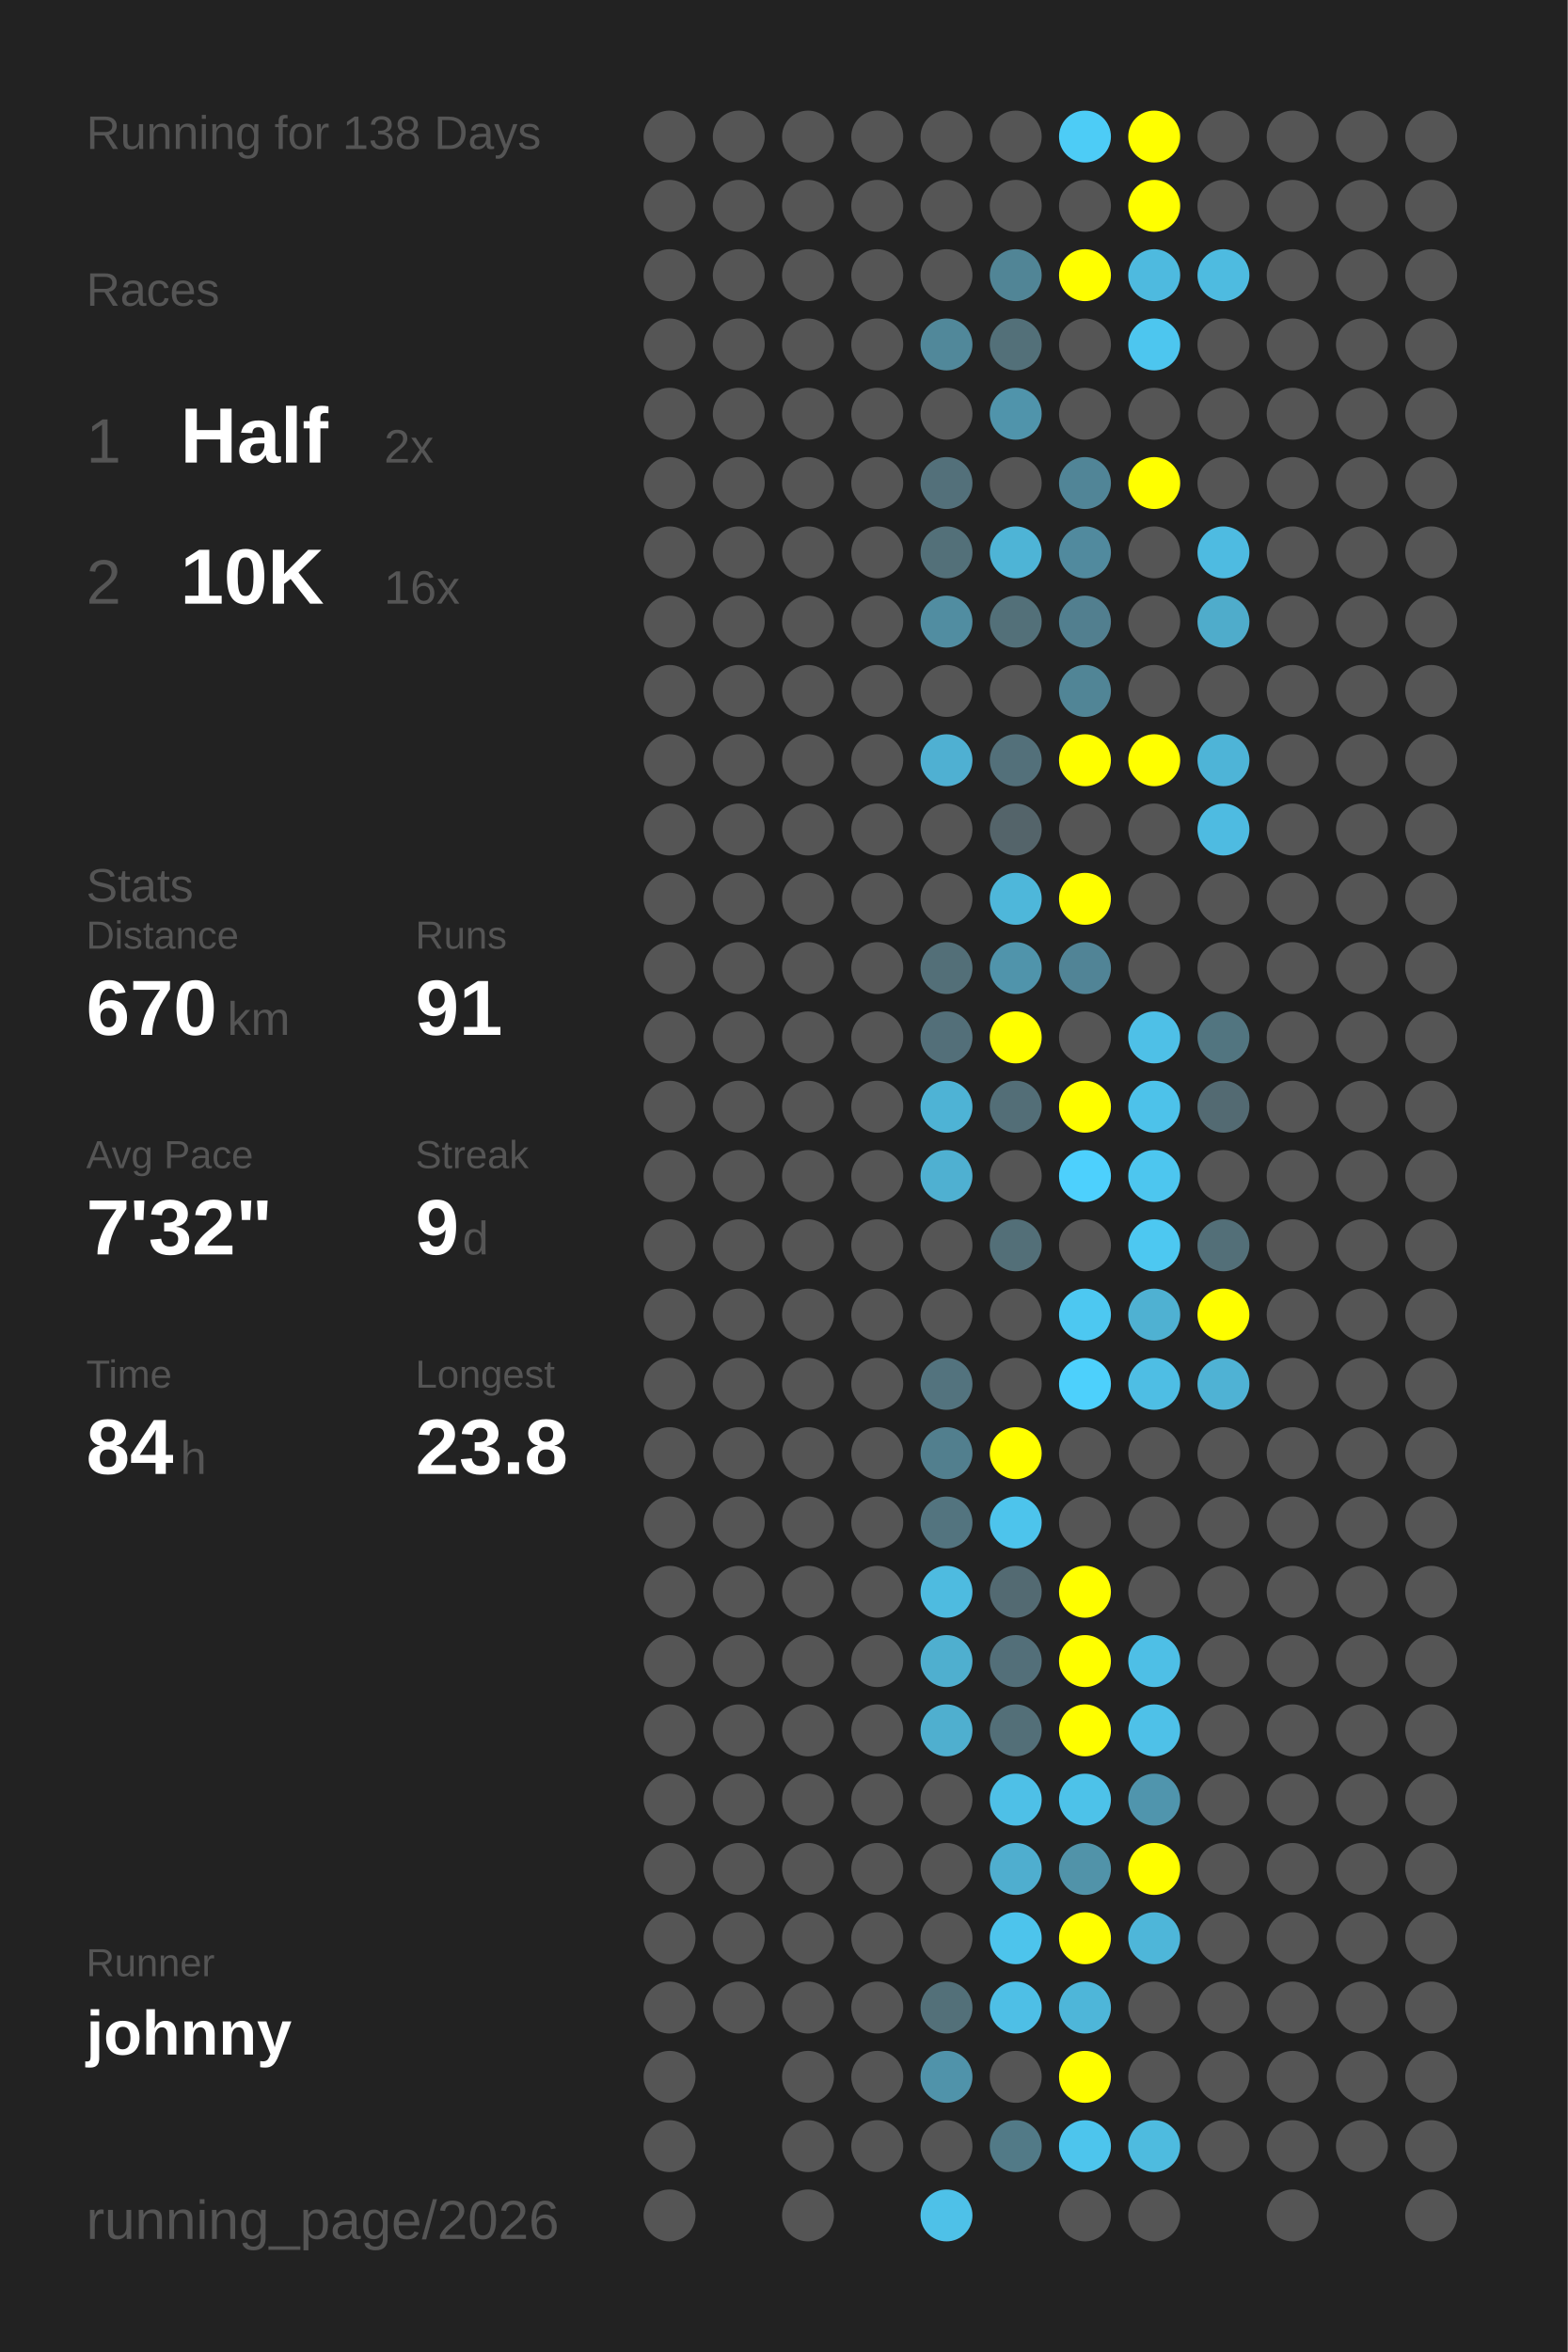
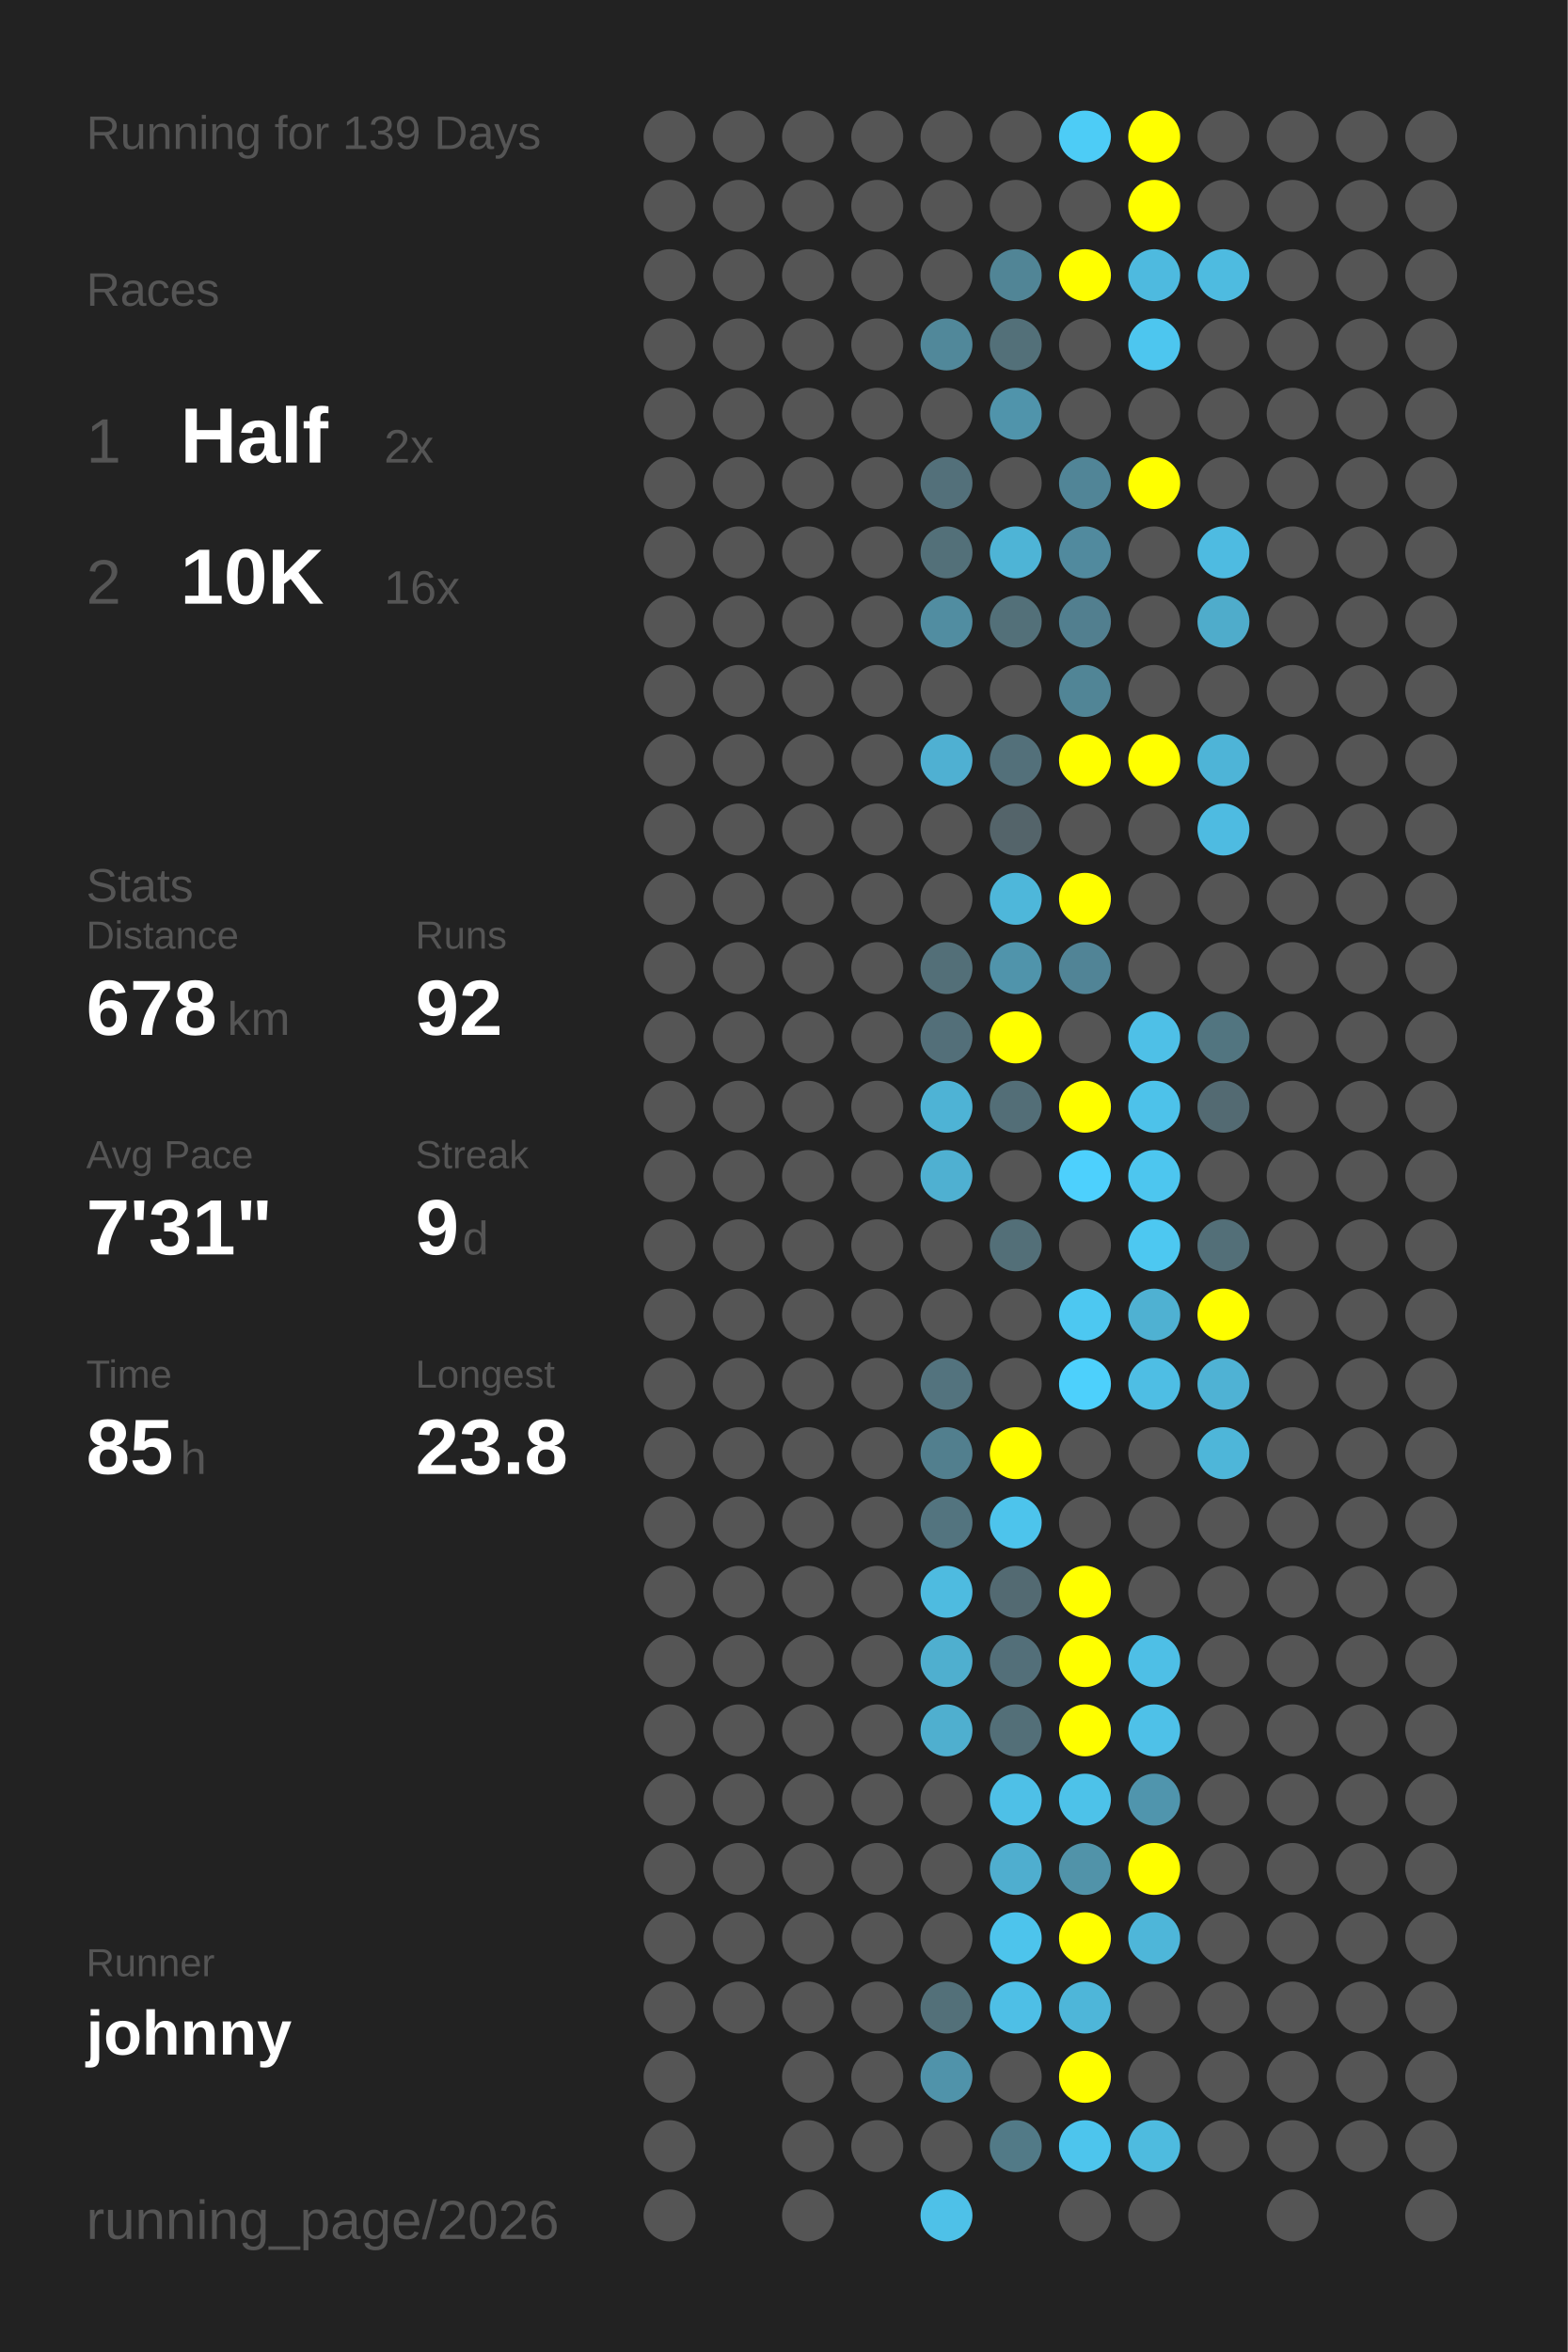
<svg xmlns="http://www.w3.org/2000/svg" baseProfile="full" height="300mm" version="1.1" viewBox="0,0,200,300" width="200mm">
  <defs />
  <rect fill="#222222" height="300" width="200" x="0" y="0" />
-   <text fill="#555555" style="font-size:6px; font-family:Arial;" x="11" y="19">Running for 138 Days</text>
+   <text fill="#555555" style="font-size:6px; font-family:Arial;" x="11" y="19">Running for 139 Days</text>
  <text fill="#555555" style="font-size:6px; font-family:Arial;" x="11" y="39">Races</text>
  <text fill="#555555" style="font-size:8px; font-family:Arial;" x="11" y="59">1</text>
  <text fill="#FFFFFF" style="font-size:10px; font-family:Arial; font-weight:bold;" x="23" y="59">Half</text>
  <text fill="#555555" style="font-size:6px; font-family:Arial;" x="49" y="59">2x</text>
  <text fill="#555555" style="font-size:8px; font-family:Arial;" x="11" y="77">2</text>
  <text fill="#FFFFFF" style="font-size:10px; font-family:Arial; font-weight:bold;" x="23" y="77">10K</text>
  <text fill="#555555" style="font-size:6px; font-family:Arial;" x="49" y="77">16x</text>
  <text fill="#555555" style="font-size:6px; font-family:Arial;" x="11" y="115">Stats</text>
  <text fill="#555555" style="font-size:5px; font-family:Arial;" x="11" y="121">Distance</text>
-   <text fill="#FFFFFF" style="font-size:10px; font-family:Arial; font-weight:bold;" x="11" y="132">670</text>
+   <text fill="#FFFFFF" style="font-size:10px; font-family:Arial; font-weight:bold;" x="11" y="132">678</text>
  <text fill="#555555" style="font-size:6px; font-family:Arial;" x="29" y="132">km</text>
  <text fill="#555555" style="font-size:5px; font-family:Arial;" x="53" y="121">Runs</text>
-   <text fill="#FFFFFF" style="font-size:10px; font-family:Arial; font-weight:bold;" x="53" y="132">91</text>
+   <text fill="#FFFFFF" style="font-size:10px; font-family:Arial; font-weight:bold;" x="53" y="132">92</text>
  <text fill="#555555" style="font-size:5px; font-family:Arial;" x="11" y="149">Avg Pace</text>
-   <text fill="#FFFFFF" style="font-size:10px; font-family:Arial; font-weight:bold;" x="11" y="160">7'32"</text>
+   <text fill="#FFFFFF" style="font-size:10px; font-family:Arial; font-weight:bold;" x="11" y="160">7'31"</text>
  <text fill="#555555" style="font-size:5px; font-family:Arial;" x="53" y="149">Streak</text>
  <text fill="#FFFFFF" style="font-size:10px; font-family:Arial; font-weight:bold;" x="53" y="160">9</text>
  <text fill="#555555" style="font-size:6px; font-family:Arial;" x="59" y="160">d</text>
  <text fill="#555555" style="font-size:5px; font-family:Arial;" x="11" y="177">Time</text>
-   <text fill="#FFFFFF" style="font-size:10px; font-family:Arial; font-weight:bold;" x="11" y="188">84</text>
+   <text fill="#FFFFFF" style="font-size:10px; font-family:Arial; font-weight:bold;" x="11" y="188">85</text>
  <text fill="#555555" style="font-size:6px; font-family:Arial;" x="23" y="188">h</text>
  <text fill="#555555" style="font-size:5px; font-family:Arial;" x="53" y="177">Longest</text>
  <text fill="#FFFFFF" style="font-size:10px; font-family:Arial; font-weight:bold;" x="53" y="188">23.8</text>
  <text fill="#555555" style="font-size:5px; font-family:Arial;" x="11" y="252.065">Runner</text>
  <text fill="#FFFFFF" style="font-size:8px; font-family:Arial; font-weight:bold;" x="11" y="262.065">johnny</text>
  <text fill="#555555" style="font-size:7px; font-family:Arial;" x="11" y="285.581">running_page/2026</text>
  <circle cx="85.417" cy="17.419" fill="#555555" r="3.312" />
  <circle cx="85.417" cy="26.258" fill="#555555" r="3.312" />
  <circle cx="85.417" cy="35.097" fill="#555555" r="3.312" />
  <circle cx="85.417" cy="43.935" fill="#555555" r="3.312" />
  <circle cx="85.417" cy="52.774" fill="#555555" r="3.312" />
  <circle cx="85.417" cy="61.613" fill="#555555" r="3.312" />
  <circle cx="85.417" cy="70.452" fill="#555555" r="3.312" />
  <circle cx="85.417" cy="79.29" fill="#555555" r="3.312" />
  <circle cx="85.417" cy="88.129" fill="#555555" r="3.312" />
  <circle cx="85.417" cy="96.968" fill="#555555" r="3.312" />
  <circle cx="85.417" cy="105.806" fill="#555555" r="3.312" />
  <circle cx="85.417" cy="114.645" fill="#555555" r="3.312" />
  <circle cx="85.417" cy="123.484" fill="#555555" r="3.312" />
  <circle cx="85.417" cy="132.323" fill="#555555" r="3.312" />
  <circle cx="85.417" cy="141.161" fill="#555555" r="3.312" />
  <circle cx="85.417" cy="150" fill="#555555" r="3.312" />
  <circle cx="85.417" cy="158.839" fill="#555555" r="3.312" />
  <circle cx="85.417" cy="167.677" fill="#555555" r="3.312" />
  <circle cx="85.417" cy="176.516" fill="#555555" r="3.312" />
  <circle cx="85.417" cy="185.355" fill="#555555" r="3.312" />
  <circle cx="85.417" cy="194.194" fill="#555555" r="3.312" />
  <circle cx="85.417" cy="203.032" fill="#555555" r="3.312" />
  <circle cx="85.417" cy="211.871" fill="#555555" r="3.312" />
  <circle cx="85.417" cy="220.71" fill="#555555" r="3.312" />
  <circle cx="85.417" cy="229.548" fill="#555555" r="3.312" />
  <circle cx="85.417" cy="238.387" fill="#555555" r="3.312" />
  <circle cx="85.417" cy="247.226" fill="#555555" r="3.312" />
  <circle cx="85.417" cy="256.065" fill="#555555" r="3.312" />
  <circle cx="85.417" cy="264.903" fill="#555555" r="3.312" />
  <circle cx="85.417" cy="273.742" fill="#555555" r="3.312" />
  <circle cx="85.417" cy="282.581" fill="#555555" r="3.312" />
  <circle cx="94.25" cy="17.419" fill="#555555" r="3.312" />
  <circle cx="94.25" cy="26.258" fill="#555555" r="3.312" />
  <circle cx="94.25" cy="35.097" fill="#555555" r="3.312" />
  <circle cx="94.25" cy="43.935" fill="#555555" r="3.312" />
  <circle cx="94.25" cy="52.774" fill="#555555" r="3.312" />
  <circle cx="94.25" cy="61.613" fill="#555555" r="3.312" />
  <circle cx="94.25" cy="70.452" fill="#555555" r="3.312" />
  <circle cx="94.25" cy="79.29" fill="#555555" r="3.312" />
  <circle cx="94.25" cy="88.129" fill="#555555" r="3.312" />
  <circle cx="94.25" cy="96.968" fill="#555555" r="3.312" />
  <circle cx="94.25" cy="105.806" fill="#555555" r="3.312" />
  <circle cx="94.25" cy="114.645" fill="#555555" r="3.312" />
  <circle cx="94.25" cy="123.484" fill="#555555" r="3.312" />
  <circle cx="94.25" cy="132.323" fill="#555555" r="3.312" />
  <circle cx="94.25" cy="141.161" fill="#555555" r="3.312" />
  <circle cx="94.25" cy="150" fill="#555555" r="3.312" />
  <circle cx="94.25" cy="158.839" fill="#555555" r="3.312" />
  <circle cx="94.25" cy="167.677" fill="#555555" r="3.312" />
  <circle cx="94.25" cy="176.516" fill="#555555" r="3.312" />
  <circle cx="94.25" cy="185.355" fill="#555555" r="3.312" />
  <circle cx="94.25" cy="194.194" fill="#555555" r="3.312" />
  <circle cx="94.25" cy="203.032" fill="#555555" r="3.312" />
  <circle cx="94.25" cy="211.871" fill="#555555" r="3.312" />
  <circle cx="94.25" cy="220.71" fill="#555555" r="3.312" />
  <circle cx="94.25" cy="229.548" fill="#555555" r="3.312" />
  <circle cx="94.25" cy="238.387" fill="#555555" r="3.312" />
  <circle cx="94.25" cy="247.226" fill="#555555" r="3.312" />
  <circle cx="94.25" cy="256.065" fill="#555555" r="3.312" />
  <circle cx="103.083" cy="17.419" fill="#555555" r="3.312" />
  <circle cx="103.083" cy="26.258" fill="#555555" r="3.312" />
  <circle cx="103.083" cy="35.097" fill="#555555" r="3.312" />
  <circle cx="103.083" cy="43.935" fill="#555555" r="3.312" />
  <circle cx="103.083" cy="52.774" fill="#555555" r="3.312" />
  <circle cx="103.083" cy="61.613" fill="#555555" r="3.312" />
  <circle cx="103.083" cy="70.452" fill="#555555" r="3.312" />
  <circle cx="103.083" cy="79.29" fill="#555555" r="3.312" />
  <circle cx="103.083" cy="88.129" fill="#555555" r="3.312" />
  <circle cx="103.083" cy="96.968" fill="#555555" r="3.312" />
  <circle cx="103.083" cy="105.806" fill="#555555" r="3.312" />
  <circle cx="103.083" cy="114.645" fill="#555555" r="3.312" />
  <circle cx="103.083" cy="123.484" fill="#555555" r="3.312" />
  <circle cx="103.083" cy="132.323" fill="#555555" r="3.312" />
  <circle cx="103.083" cy="141.161" fill="#555555" r="3.312" />
  <circle cx="103.083" cy="150" fill="#555555" r="3.312" />
  <circle cx="103.083" cy="158.839" fill="#555555" r="3.312" />
  <circle cx="103.083" cy="167.677" fill="#555555" r="3.312" />
  <circle cx="103.083" cy="176.516" fill="#555555" r="3.312" />
  <circle cx="103.083" cy="185.355" fill="#555555" r="3.312" />
  <circle cx="103.083" cy="194.194" fill="#555555" r="3.312" />
  <circle cx="103.083" cy="203.032" fill="#555555" r="3.312" />
  <circle cx="103.083" cy="211.871" fill="#555555" r="3.312" />
  <circle cx="103.083" cy="220.71" fill="#555555" r="3.312" />
  <circle cx="103.083" cy="229.548" fill="#555555" r="3.312" />
  <circle cx="103.083" cy="238.387" fill="#555555" r="3.312" />
  <circle cx="103.083" cy="247.226" fill="#555555" r="3.312" />
  <circle cx="103.083" cy="256.065" fill="#555555" r="3.312" />
  <circle cx="103.083" cy="264.903" fill="#555555" r="3.312" />
  <circle cx="103.083" cy="273.742" fill="#555555" r="3.312" />
  <circle cx="103.083" cy="282.581" fill="#555555" r="3.312" />
  <circle cx="111.917" cy="17.419" fill="#555555" r="3.312" />
  <circle cx="111.917" cy="26.258" fill="#555555" r="3.312" />
  <circle cx="111.917" cy="35.097" fill="#555555" r="3.312" />
  <circle cx="111.917" cy="43.935" fill="#555555" r="3.312" />
  <circle cx="111.917" cy="52.774" fill="#555555" r="3.312" />
  <circle cx="111.917" cy="61.613" fill="#555555" r="3.312" />
  <circle cx="111.917" cy="70.452" fill="#555555" r="3.312" />
  <circle cx="111.917" cy="79.29" fill="#555555" r="3.312" />
  <circle cx="111.917" cy="88.129" fill="#555555" r="3.312" />
  <circle cx="111.917" cy="96.968" fill="#555555" r="3.312" />
  <circle cx="111.917" cy="105.806" fill="#555555" r="3.312" />
  <circle cx="111.917" cy="114.645" fill="#555555" r="3.312" />
  <circle cx="111.917" cy="123.484" fill="#555555" r="3.312" />
  <circle cx="111.917" cy="132.323" fill="#555555" r="3.312" />
  <circle cx="111.917" cy="141.161" fill="#555555" r="3.312" />
  <circle cx="111.917" cy="150" fill="#555555" r="3.312" />
  <circle cx="111.917" cy="158.839" fill="#555555" r="3.312" />
  <circle cx="111.917" cy="167.677" fill="#555555" r="3.312" />
  <circle cx="111.917" cy="176.516" fill="#555555" r="3.312" />
  <circle cx="111.917" cy="185.355" fill="#555555" r="3.312" />
  <circle cx="111.917" cy="194.194" fill="#555555" r="3.312" />
  <circle cx="111.917" cy="203.032" fill="#555555" r="3.312" />
  <circle cx="111.917" cy="211.871" fill="#555555" r="3.312" />
  <circle cx="111.917" cy="220.71" fill="#555555" r="3.312" />
  <circle cx="111.917" cy="229.548" fill="#555555" r="3.312" />
  <circle cx="111.917" cy="238.387" fill="#555555" r="3.312" />
  <circle cx="111.917" cy="247.226" fill="#555555" r="3.312" />
  <circle cx="111.917" cy="256.065" fill="#555555" r="3.312" />
  <circle cx="111.917" cy="264.903" fill="#555555" r="3.312" />
  <circle cx="111.917" cy="273.742" fill="#555555" r="3.312" />
  <circle cx="120.75" cy="17.419" fill="#555555" r="3.312" />
  <circle cx="120.75" cy="26.258" fill="#555555" r="3.312" />
  <circle cx="120.75" cy="35.097" fill="#555555" r="3.312" />
  <circle cx="120.75" cy="43.935" fill="#51889a" r="3.312" />
  <circle cx="120.75" cy="52.774" fill="#555555" r="3.312" />
  <circle cx="120.75" cy="61.613" fill="#53707a" r="3.312" />
  <circle cx="120.75" cy="70.452" fill="#537079" r="3.312" />
  <circle cx="120.75" cy="79.29" fill="#518da1" r="3.312" />
  <circle cx="120.75" cy="88.129" fill="#555555" r="3.312" />
  <circle cx="120.75" cy="96.968" fill="#4fb0d2" r="3.312" />
  <circle cx="120.75" cy="105.806" fill="#555555" r="3.312" />
  <circle cx="120.75" cy="114.645" fill="#555555" r="3.312" />
  <circle cx="120.75" cy="123.484" fill="#536f78" r="3.312" />
  <circle cx="120.75" cy="132.323" fill="#536f79" r="3.312" />
  <circle cx="120.75" cy="141.161" fill="#4eb3d5" r="3.312" />
  <circle cx="120.75" cy="150" fill="#4fb0d1" r="3.312" />
  <circle cx="120.75" cy="158.839" fill="#555555" r="3.312" />
  <circle cx="120.75" cy="167.677" fill="#555555" r="3.312" />
  <circle cx="120.75" cy="176.516" fill="#53737e" r="3.312" />
  <circle cx="120.75" cy="185.355" fill="#527f8e" r="3.312" />
  <circle cx="120.75" cy="194.194" fill="#53747f" r="3.312" />
  <circle cx="120.75" cy="203.032" fill="#4ebbe0" r="3.312" />
  <circle cx="120.75" cy="211.871" fill="#4fafcf" r="3.312" />
  <circle cx="120.75" cy="220.71" fill="#4fafcf" r="3.312" />
  <circle cx="120.75" cy="229.548" fill="#555555" r="3.312" />
  <circle cx="120.75" cy="238.387" fill="#555555" r="3.312" />
  <circle cx="120.75" cy="247.226" fill="#555555" r="3.312" />
  <circle cx="120.75" cy="256.065" fill="#537079" r="3.312" />
  <circle cx="120.75" cy="264.903" fill="#5093aa" r="3.312" />
  <circle cx="120.75" cy="273.742" fill="#555555" r="3.312" />
  <circle cx="120.75" cy="282.581" fill="#4ec1e8" r="3.312" />
  <circle cx="129.583" cy="17.419" fill="#555555" r="3.312" />
  <circle cx="129.583" cy="26.258" fill="#555555" r="3.312" />
  <circle cx="129.583" cy="35.097" fill="#518596" r="3.312" />
  <circle cx="129.583" cy="43.935" fill="#537079" r="3.312" />
  <circle cx="129.583" cy="52.774" fill="#5094ab" r="3.312" />
  <circle cx="129.583" cy="61.613" fill="#555555" r="3.312" />
  <circle cx="129.583" cy="70.452" fill="#4eb4d6" r="3.312" />
  <circle cx="129.583" cy="79.29" fill="#537079" r="3.312" />
  <circle cx="129.583" cy="88.129" fill="#555555" r="3.312" />
  <circle cx="129.583" cy="96.968" fill="#53707a" r="3.312" />
  <circle cx="129.583" cy="105.806" fill="#54646a" r="3.312" />
  <circle cx="129.583" cy="114.645" fill="#4eb7da" r="3.312" />
  <circle cx="129.583" cy="123.484" fill="#5094ab" r="3.312" />
  <circle cx="129.583" cy="132.323" fill="#FFFF00" r="3.312" />
  <circle cx="129.583" cy="141.161" fill="#536e77" r="3.312" />
  <circle cx="129.583" cy="150" fill="#555555" r="3.312" />
  <circle cx="129.583" cy="158.839" fill="#536f78" r="3.312" />
  <circle cx="129.583" cy="167.677" fill="#555555" r="3.312" />
  <circle cx="129.583" cy="176.516" fill="#555555" r="3.312" />
  <circle cx="129.583" cy="185.355" fill="#FFFF00" r="3.312" />
  <circle cx="129.583" cy="194.194" fill="#4dc4ec" r="3.312" />
  <circle cx="129.583" cy="203.032" fill="#536a72" r="3.312" />
  <circle cx="129.583" cy="211.871" fill="#536f79" r="3.312" />
  <circle cx="129.583" cy="220.71" fill="#536f78" r="3.312" />
  <circle cx="129.583" cy="229.548" fill="#4ec0e7" r="3.312" />
  <circle cx="129.583" cy="238.387" fill="#4faecf" r="3.312" />
  <circle cx="129.583" cy="247.226" fill="#4dc4ec" r="3.312" />
  <circle cx="129.583" cy="256.065" fill="#4ebfe6" r="3.312" />
  <circle cx="129.583" cy="264.903" fill="#555555" r="3.312" />
  <circle cx="129.583" cy="273.742" fill="#527a87" r="3.312" />
  <circle cx="138.417" cy="17.419" fill="#4dccf6" r="3.312" />
  <circle cx="138.417" cy="26.258" fill="#555555" r="3.312" />
  <circle cx="138.417" cy="35.097" fill="#FFFF00" r="3.312" />
  <circle cx="138.417" cy="43.935" fill="#555555" r="3.312" />
  <circle cx="138.417" cy="52.774" fill="#555555" r="3.312" />
  <circle cx="138.417" cy="61.613" fill="#518597" r="3.312" />
  <circle cx="138.417" cy="70.452" fill="#518a9e" r="3.312" />
  <circle cx="138.417" cy="79.29" fill="#527f8f" r="3.312" />
  <circle cx="138.417" cy="88.129" fill="#518596" r="3.312" />
  <circle cx="138.417" cy="96.968" fill="#FFFF00" r="3.312" />
  <circle cx="138.417" cy="105.806" fill="#555555" r="3.312" />
  <circle cx="138.417" cy="114.645" fill="#FFFF00" r="3.312" />
  <circle cx="138.417" cy="123.484" fill="#518496" r="3.312" />
  <circle cx="138.417" cy="132.323" fill="#555555" r="3.312" />
  <circle cx="138.417" cy="141.161" fill="#FFFF00" r="3.312" />
  <circle cx="138.417" cy="150" fill="#4dd0fd" r="3.312" />
  <circle cx="138.417" cy="158.839" fill="#555555" r="3.312" />
  <circle cx="138.417" cy="167.677" fill="#4dc8f1" r="3.312" />
  <circle cx="138.417" cy="176.516" fill="#4dd0fc" r="3.312" />
  <circle cx="138.417" cy="185.355" fill="#555555" r="3.312" />
  <circle cx="138.417" cy="194.194" fill="#555555" r="3.312" />
  <circle cx="138.417" cy="203.032" fill="#FFFF00" r="3.312" />
  <circle cx="138.417" cy="211.871" fill="#FFFF00" r="3.312" />
  <circle cx="138.417" cy="220.71" fill="#FFFF00" r="3.312" />
  <circle cx="138.417" cy="229.548" fill="#4dc2e9" r="3.312" />
  <circle cx="138.417" cy="238.387" fill="#5193a9" r="3.312" />
  <circle cx="138.417" cy="247.226" fill="#FFFF00" r="3.312" />
  <circle cx="138.417" cy="256.065" fill="#4eb6d9" r="3.312" />
  <circle cx="138.417" cy="264.903" fill="#FFFF00" r="3.312" />
  <circle cx="138.417" cy="273.742" fill="#4dc5ed" r="3.312" />
  <circle cx="138.417" cy="282.581" fill="#555555" r="3.312" />
  <circle cx="147.25" cy="17.419" fill="#FFFF00" r="3.312" />
  <circle cx="147.25" cy="26.258" fill="#FFFF00" r="3.312" />
  <circle cx="147.25" cy="35.097" fill="#4ebadf" r="3.312" />
  <circle cx="147.25" cy="43.935" fill="#4dc6ef" r="3.312" />
  <circle cx="147.25" cy="52.774" fill="#555555" r="3.312" />
  <circle cx="147.25" cy="61.613" fill="#FFFF00" r="3.312" />
  <circle cx="147.25" cy="70.452" fill="#555555" r="3.312" />
  <circle cx="147.25" cy="79.29" fill="#555555" r="3.312" />
  <circle cx="147.25" cy="88.129" fill="#555555" r="3.312" />
  <circle cx="147.25" cy="96.968" fill="#FFFF00" r="3.312" />
  <circle cx="147.25" cy="105.806" fill="#555555" r="3.312" />
  <circle cx="147.25" cy="114.645" fill="#555555" r="3.312" />
  <circle cx="147.25" cy="123.484" fill="#555555" r="3.312" />
  <circle cx="147.25" cy="132.323" fill="#4ec0e7" r="3.312" />
  <circle cx="147.25" cy="141.161" fill="#4dc2ea" r="3.312" />
  <circle cx="147.25" cy="150" fill="#4dc6ef" r="3.312" />
  <circle cx="147.25" cy="158.839" fill="#4dc8f1" r="3.312" />
  <circle cx="147.25" cy="167.677" fill="#4fb1d2" r="3.312" />
  <circle cx="147.25" cy="176.516" fill="#4ebee4" r="3.312" />
  <circle cx="147.25" cy="185.355" fill="#555555" r="3.312" />
  <circle cx="147.25" cy="194.194" fill="#555555" r="3.312" />
  <circle cx="147.25" cy="203.032" fill="#555555" r="3.312" />
  <circle cx="147.25" cy="211.871" fill="#4ebfe6" r="3.312" />
  <circle cx="147.25" cy="220.71" fill="#4ec1e8" r="3.312" />
  <circle cx="147.25" cy="229.548" fill="#5095ad" r="3.312" />
  <circle cx="147.25" cy="238.387" fill="#FFFF00" r="3.312" />
  <circle cx="147.25" cy="247.226" fill="#4eb6d9" r="3.312" />
  <circle cx="147.25" cy="256.065" fill="#555555" r="3.312" />
  <circle cx="147.25" cy="264.903" fill="#555555" r="3.312" />
  <circle cx="147.25" cy="273.742" fill="#4ebbdf" r="3.312" />
  <circle cx="147.25" cy="282.581" fill="#555555" r="3.312" />
  <circle cx="156.083" cy="17.419" fill="#555555" r="3.312" />
  <circle cx="156.083" cy="26.258" fill="#555555" r="3.312" />
  <circle cx="156.083" cy="35.097" fill="#4ebbe0" r="3.312" />
  <circle cx="156.083" cy="43.935" fill="#555555" r="3.312" />
  <circle cx="156.083" cy="52.774" fill="#555555" r="3.312" />
  <circle cx="156.083" cy="61.613" fill="#555555" r="3.312" />
  <circle cx="156.083" cy="70.452" fill="#4ebbe1" r="3.312" />
  <circle cx="156.083" cy="79.29" fill="#4faccb" r="3.312" />
  <circle cx="156.083" cy="88.129" fill="#555555" r="3.312" />
  <circle cx="156.083" cy="96.968" fill="#4eb4d7" r="3.312" />
  <circle cx="156.083" cy="105.806" fill="#4ebbe1" r="3.312" />
  <circle cx="156.083" cy="114.645" fill="#555555" r="3.312" />
  <circle cx="156.083" cy="123.484" fill="#555555" r="3.312" />
  <circle cx="156.083" cy="132.323" fill="#527580" r="3.312" />
  <circle cx="156.083" cy="141.161" fill="#536a72" r="3.312" />
  <circle cx="156.083" cy="150" fill="#555555" r="3.312" />
  <circle cx="156.083" cy="158.839" fill="#536f78" r="3.312" />
  <circle cx="156.083" cy="167.677" fill="#FFFF00" r="3.312" />
  <circle cx="156.083" cy="176.516" fill="#4fb2d4" r="3.312" />
-   <circle cx="156.083" cy="185.355" fill="#555555" r="3.312" />
+   <circle cx="156.083" cy="185.355" fill="#4eb6d9" r="3.312" />
  <circle cx="156.083" cy="194.194" fill="#555555" r="3.312" />
  <circle cx="156.083" cy="203.032" fill="#555555" r="3.312" />
  <circle cx="156.083" cy="211.871" fill="#555555" r="3.312" />
  <circle cx="156.083" cy="220.71" fill="#555555" r="3.312" />
  <circle cx="156.083" cy="229.548" fill="#555555" r="3.312" />
  <circle cx="156.083" cy="238.387" fill="#555555" r="3.312" />
  <circle cx="156.083" cy="247.226" fill="#555555" r="3.312" />
  <circle cx="156.083" cy="256.065" fill="#555555" r="3.312" />
  <circle cx="156.083" cy="264.903" fill="#555555" r="3.312" />
  <circle cx="156.083" cy="273.742" fill="#555555" r="3.312" />
  <circle cx="164.917" cy="17.419" fill="#555555" r="3.312" />
  <circle cx="164.917" cy="26.258" fill="#555555" r="3.312" />
  <circle cx="164.917" cy="35.097" fill="#555555" r="3.312" />
  <circle cx="164.917" cy="43.935" fill="#555555" r="3.312" />
  <circle cx="164.917" cy="52.774" fill="#555555" r="3.312" />
  <circle cx="164.917" cy="61.613" fill="#555555" r="3.312" />
  <circle cx="164.917" cy="70.452" fill="#555555" r="3.312" />
  <circle cx="164.917" cy="79.29" fill="#555555" r="3.312" />
  <circle cx="164.917" cy="88.129" fill="#555555" r="3.312" />
  <circle cx="164.917" cy="96.968" fill="#555555" r="3.312" />
  <circle cx="164.917" cy="105.806" fill="#555555" r="3.312" />
  <circle cx="164.917" cy="114.645" fill="#555555" r="3.312" />
  <circle cx="164.917" cy="123.484" fill="#555555" r="3.312" />
  <circle cx="164.917" cy="132.323" fill="#555555" r="3.312" />
  <circle cx="164.917" cy="141.161" fill="#555555" r="3.312" />
  <circle cx="164.917" cy="150" fill="#555555" r="3.312" />
  <circle cx="164.917" cy="158.839" fill="#555555" r="3.312" />
  <circle cx="164.917" cy="167.677" fill="#555555" r="3.312" />
  <circle cx="164.917" cy="176.516" fill="#555555" r="3.312" />
  <circle cx="164.917" cy="185.355" fill="#555555" r="3.312" />
  <circle cx="164.917" cy="194.194" fill="#555555" r="3.312" />
  <circle cx="164.917" cy="203.032" fill="#555555" r="3.312" />
  <circle cx="164.917" cy="211.871" fill="#555555" r="3.312" />
  <circle cx="164.917" cy="220.71" fill="#555555" r="3.312" />
  <circle cx="164.917" cy="229.548" fill="#555555" r="3.312" />
  <circle cx="164.917" cy="238.387" fill="#555555" r="3.312" />
  <circle cx="164.917" cy="247.226" fill="#555555" r="3.312" />
  <circle cx="164.917" cy="256.065" fill="#555555" r="3.312" />
  <circle cx="164.917" cy="264.903" fill="#555555" r="3.312" />
  <circle cx="164.917" cy="273.742" fill="#555555" r="3.312" />
  <circle cx="164.917" cy="282.581" fill="#555555" r="3.312" />
  <circle cx="173.75" cy="17.419" fill="#555555" r="3.312" />
  <circle cx="173.75" cy="26.258" fill="#555555" r="3.312" />
  <circle cx="173.75" cy="35.097" fill="#555555" r="3.312" />
  <circle cx="173.75" cy="43.935" fill="#555555" r="3.312" />
  <circle cx="173.75" cy="52.774" fill="#555555" r="3.312" />
  <circle cx="173.75" cy="61.613" fill="#555555" r="3.312" />
  <circle cx="173.75" cy="70.452" fill="#555555" r="3.312" />
  <circle cx="173.75" cy="79.29" fill="#555555" r="3.312" />
  <circle cx="173.75" cy="88.129" fill="#555555" r="3.312" />
  <circle cx="173.75" cy="96.968" fill="#555555" r="3.312" />
  <circle cx="173.75" cy="105.806" fill="#555555" r="3.312" />
  <circle cx="173.75" cy="114.645" fill="#555555" r="3.312" />
  <circle cx="173.75" cy="123.484" fill="#555555" r="3.312" />
  <circle cx="173.75" cy="132.323" fill="#555555" r="3.312" />
  <circle cx="173.75" cy="141.161" fill="#555555" r="3.312" />
  <circle cx="173.75" cy="150" fill="#555555" r="3.312" />
  <circle cx="173.75" cy="158.839" fill="#555555" r="3.312" />
  <circle cx="173.75" cy="167.677" fill="#555555" r="3.312" />
  <circle cx="173.75" cy="176.516" fill="#555555" r="3.312" />
  <circle cx="173.75" cy="185.355" fill="#555555" r="3.312" />
  <circle cx="173.75" cy="194.194" fill="#555555" r="3.312" />
  <circle cx="173.75" cy="203.032" fill="#555555" r="3.312" />
  <circle cx="173.75" cy="211.871" fill="#555555" r="3.312" />
  <circle cx="173.75" cy="220.71" fill="#555555" r="3.312" />
  <circle cx="173.75" cy="229.548" fill="#555555" r="3.312" />
  <circle cx="173.75" cy="238.387" fill="#555555" r="3.312" />
  <circle cx="173.75" cy="247.226" fill="#555555" r="3.312" />
  <circle cx="173.75" cy="256.065" fill="#555555" r="3.312" />
  <circle cx="173.75" cy="264.903" fill="#555555" r="3.312" />
  <circle cx="173.75" cy="273.742" fill="#555555" r="3.312" />
  <circle cx="182.583" cy="17.419" fill="#555555" r="3.312" />
  <circle cx="182.583" cy="26.258" fill="#555555" r="3.312" />
  <circle cx="182.583" cy="35.097" fill="#555555" r="3.312" />
  <circle cx="182.583" cy="43.935" fill="#555555" r="3.312" />
  <circle cx="182.583" cy="52.774" fill="#555555" r="3.312" />
  <circle cx="182.583" cy="61.613" fill="#555555" r="3.312" />
  <circle cx="182.583" cy="70.452" fill="#555555" r="3.312" />
  <circle cx="182.583" cy="79.29" fill="#555555" r="3.312" />
  <circle cx="182.583" cy="88.129" fill="#555555" r="3.312" />
  <circle cx="182.583" cy="96.968" fill="#555555" r="3.312" />
  <circle cx="182.583" cy="105.806" fill="#555555" r="3.312" />
  <circle cx="182.583" cy="114.645" fill="#555555" r="3.312" />
  <circle cx="182.583" cy="123.484" fill="#555555" r="3.312" />
  <circle cx="182.583" cy="132.323" fill="#555555" r="3.312" />
  <circle cx="182.583" cy="141.161" fill="#555555" r="3.312" />
  <circle cx="182.583" cy="150" fill="#555555" r="3.312" />
  <circle cx="182.583" cy="158.839" fill="#555555" r="3.312" />
  <circle cx="182.583" cy="167.677" fill="#555555" r="3.312" />
  <circle cx="182.583" cy="176.516" fill="#555555" r="3.312" />
  <circle cx="182.583" cy="185.355" fill="#555555" r="3.312" />
  <circle cx="182.583" cy="194.194" fill="#555555" r="3.312" />
  <circle cx="182.583" cy="203.032" fill="#555555" r="3.312" />
  <circle cx="182.583" cy="211.871" fill="#555555" r="3.312" />
  <circle cx="182.583" cy="220.71" fill="#555555" r="3.312" />
  <circle cx="182.583" cy="229.548" fill="#555555" r="3.312" />
  <circle cx="182.583" cy="238.387" fill="#555555" r="3.312" />
  <circle cx="182.583" cy="247.226" fill="#555555" r="3.312" />
  <circle cx="182.583" cy="256.065" fill="#555555" r="3.312" />
  <circle cx="182.583" cy="264.903" fill="#555555" r="3.312" />
  <circle cx="182.583" cy="273.742" fill="#555555" r="3.312" />
  <circle cx="182.583" cy="282.581" fill="#555555" r="3.312" />
</svg>
